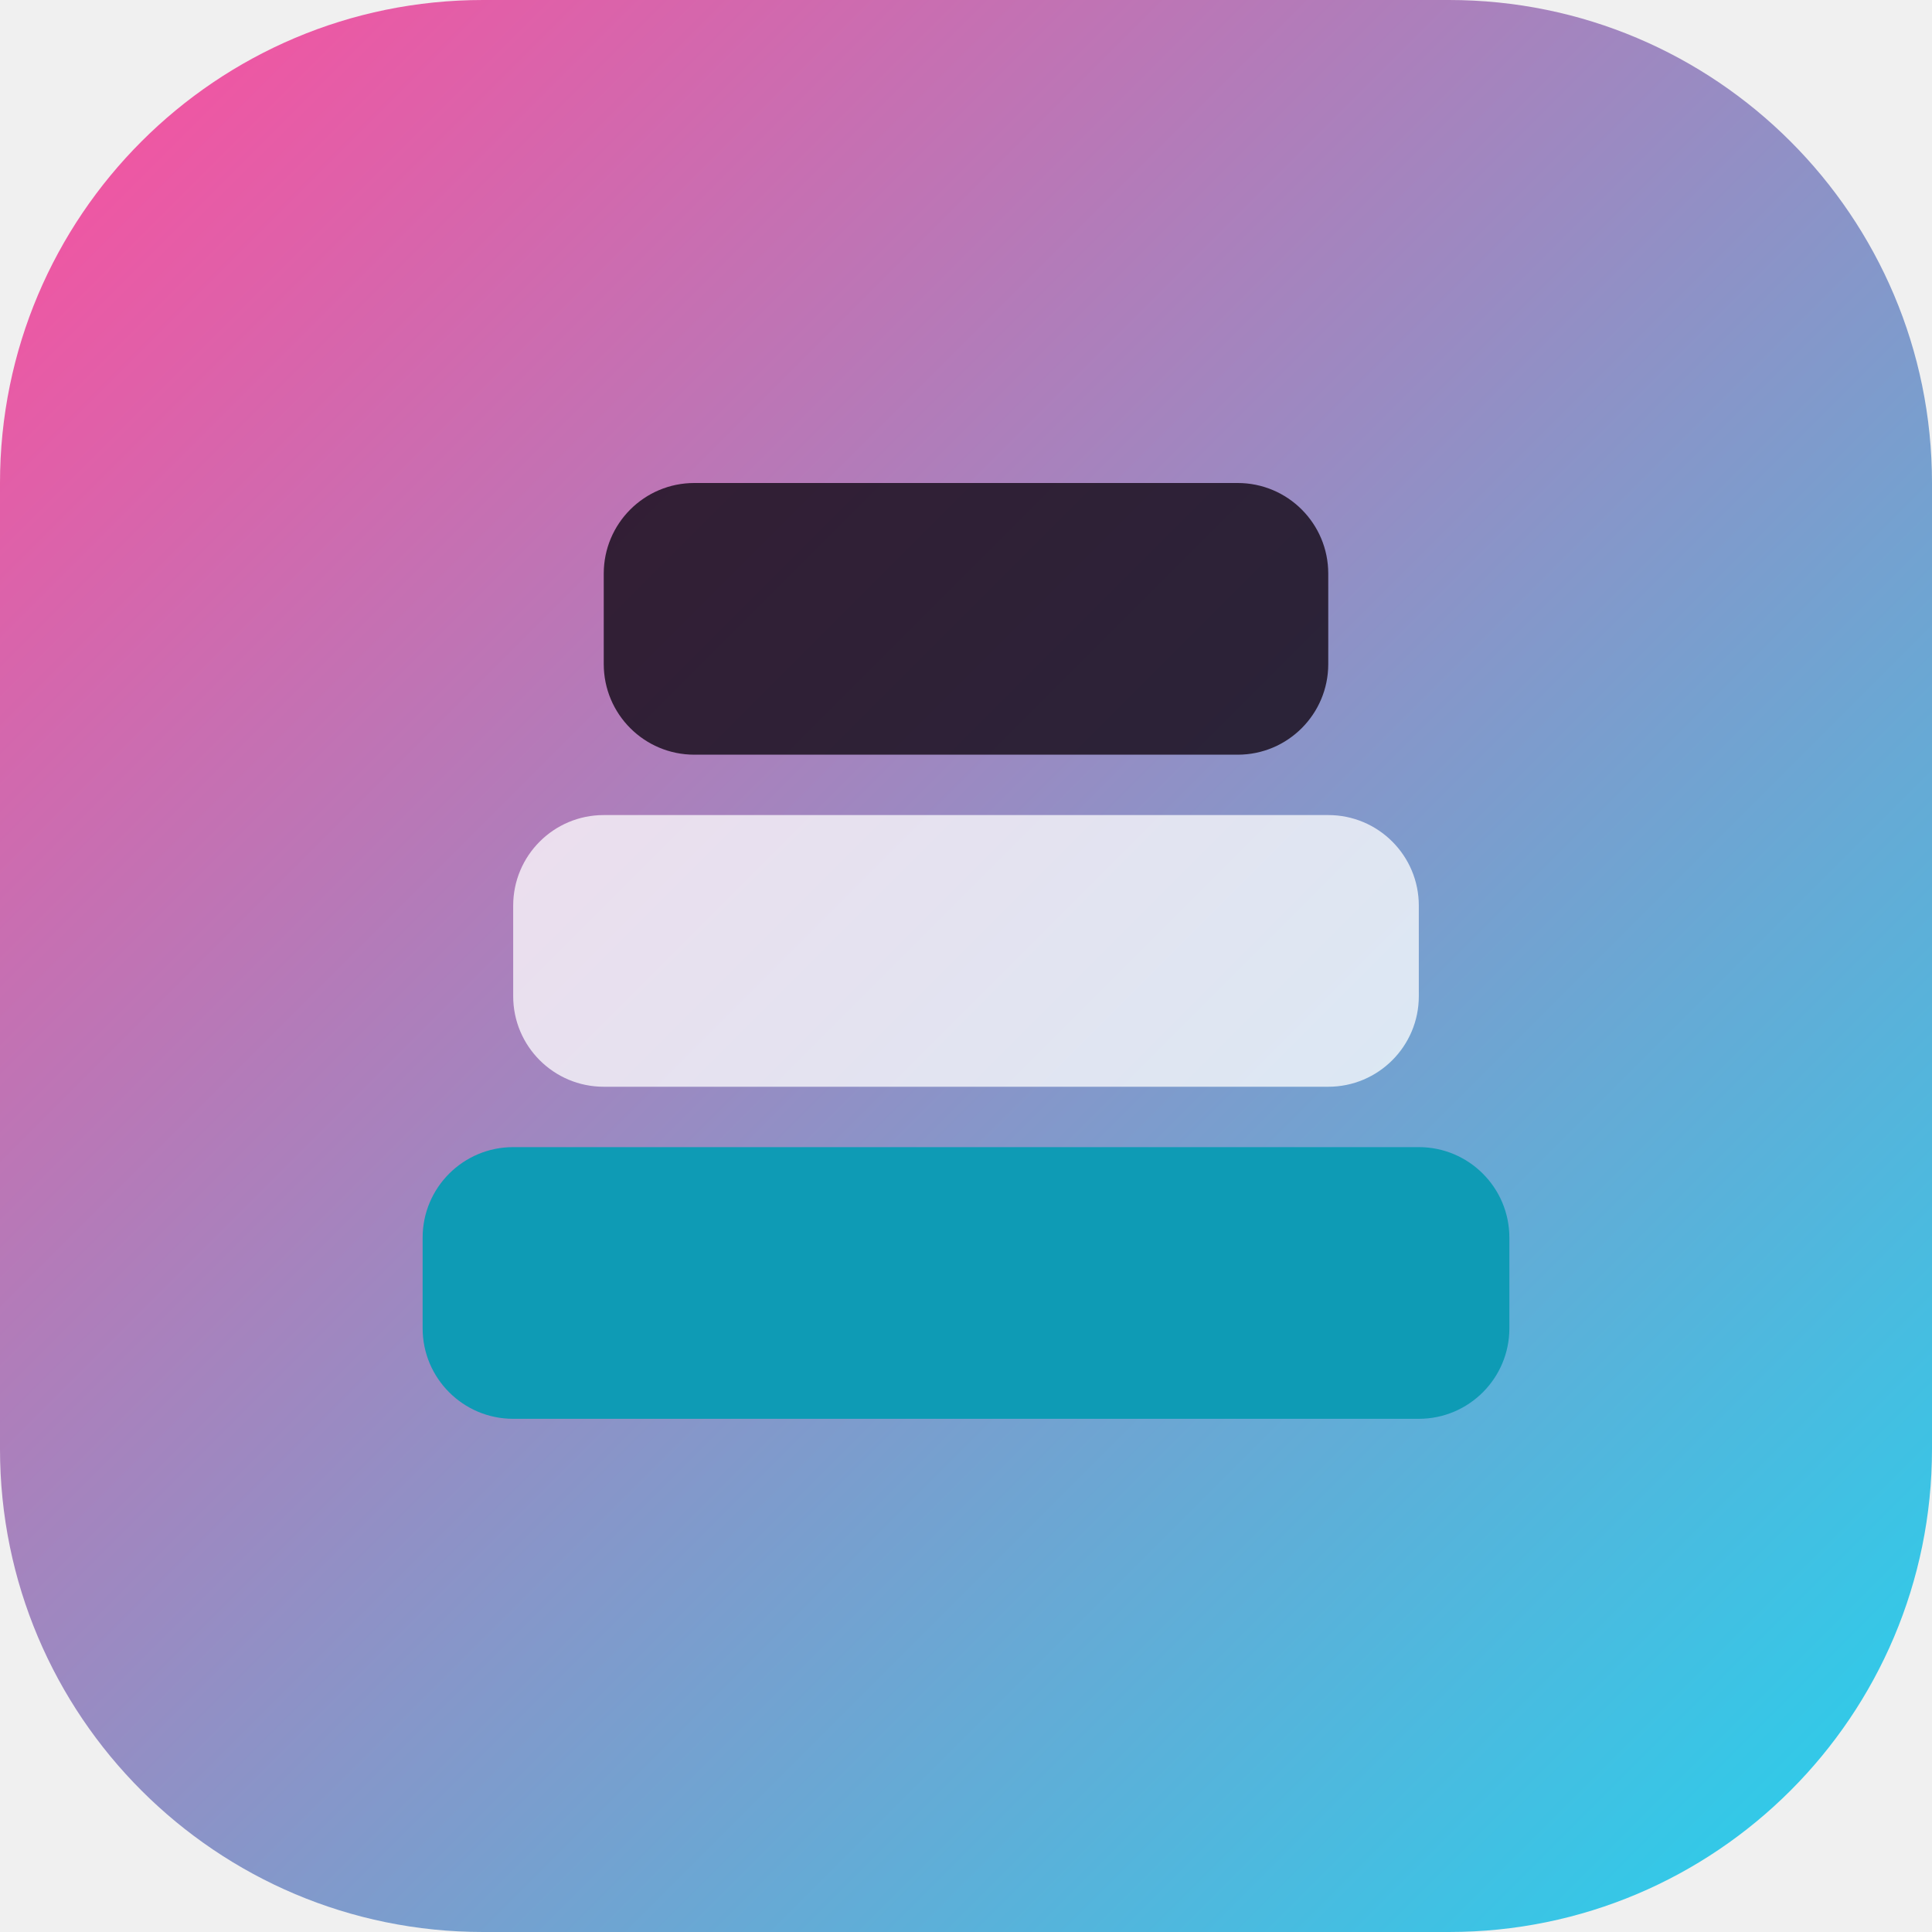
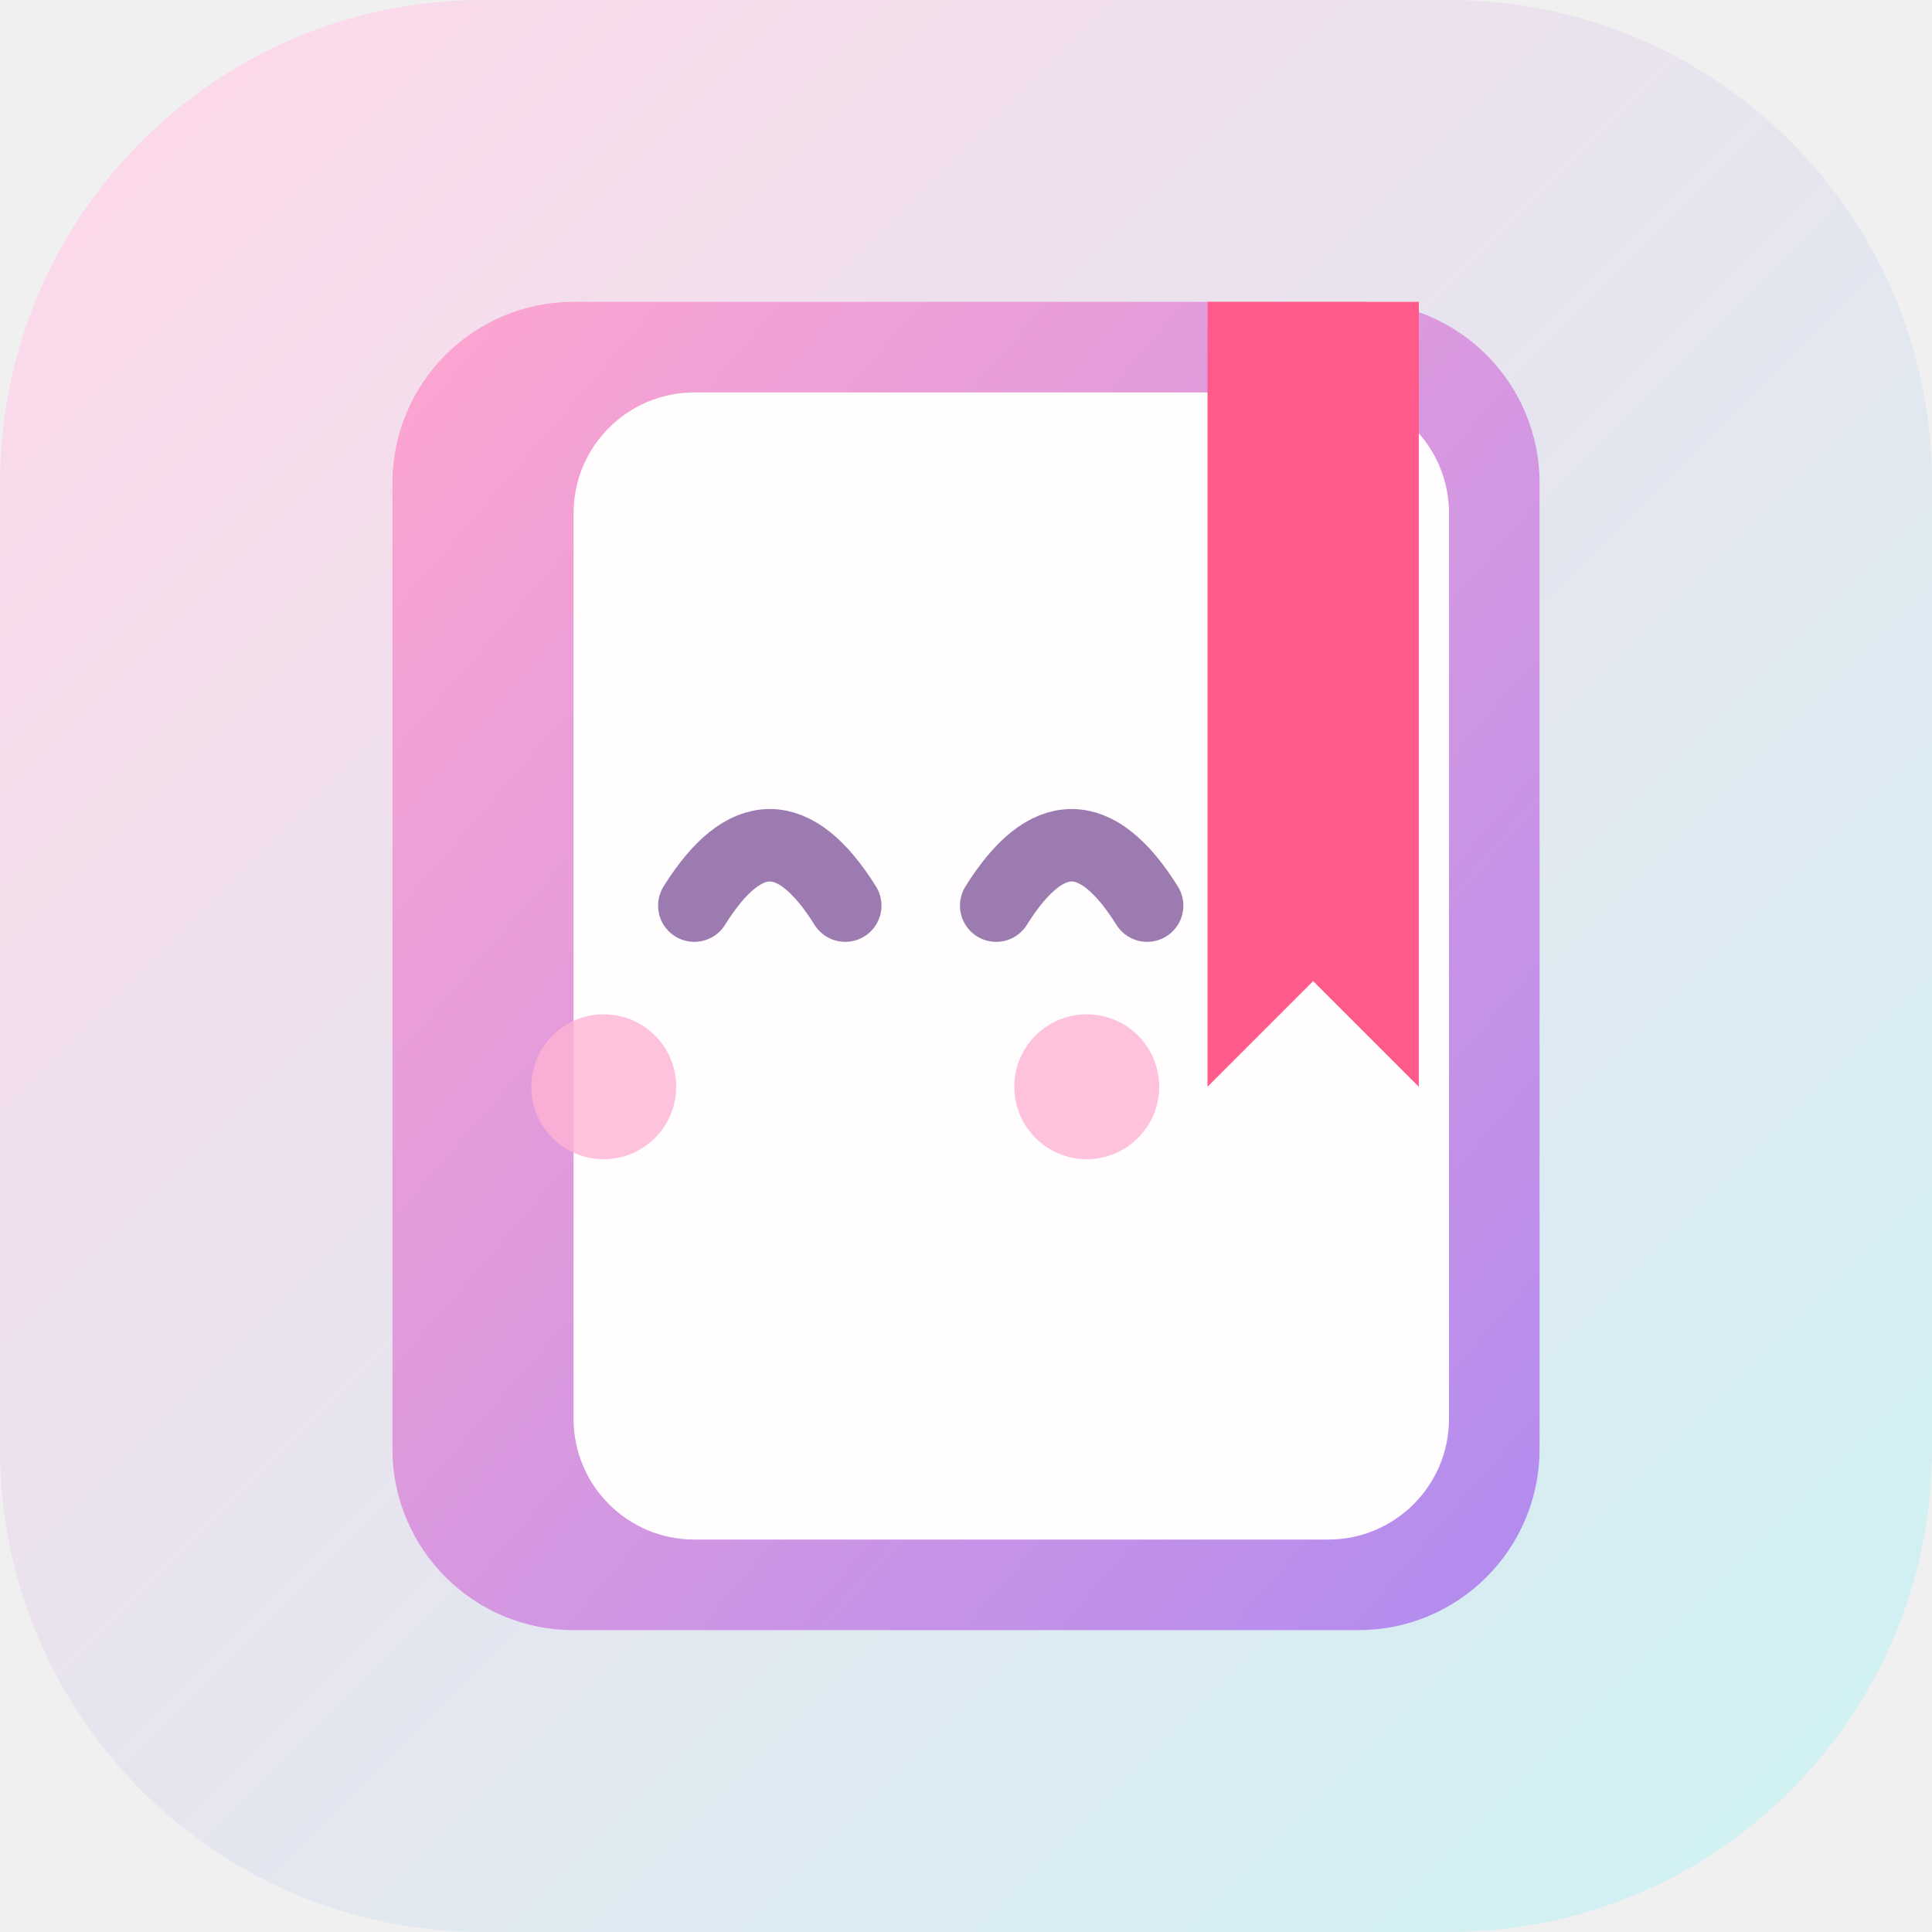
<svg xmlns="http://www.w3.org/2000/svg" width="64" height="64" viewBox="0 0 64 64" role="img" aria-label="Paperback Extension Repo">
  <defs>
    <linearGradient id="bg" x1="0" y1="0" x2="1" y2="1">
-       <stop offset="0" stop-color="#ff4d9d" />
-       <stop offset="1" stop-color="#22d3ee" />
+       <stop offset="0" stop-color="#ffd7ea" />
+       <stop offset="1" stop-color="#cdf3f4" />
+     </linearGradient>
+     <linearGradient id="cover" x1="0" y1="0" x2="1" y2="1">
+       <stop offset="0" stop-color="#ffa5cf" />
+       <stop offset="1" stop-color="#b08bf0" />
    </linearGradient>
  </defs>
  <rect x="0" y="0" width="64" height="64" rx="16" fill="url(#bg)" />
-   <rect x="14" y="38" width="36" height="9" rx="3" fill="#0e9bb5" />
-   <rect x="17" y="27" width="30" height="9" rx="3" fill="#ffffff" opacity="0.75" />
-   <rect x="20" y="16" width="24" height="9" rx="3" fill="#1a0f1e" opacity="0.85" />
+   <g transform="translate(32,32)">
+     <rect x="-19" y="-22" width="38" height="44" rx="6" fill="url(#cover)" />
+     <rect x="-13" y="-19" width="29" height="38" rx="4" fill="#fffdfe" />
+     <g stroke="#9c7bb0" stroke-width="2.4" stroke-linecap="round" fill="none">
+       <path d="M-9,-2 q2.5,-4 5,0" />
+       <path d="M1,-2 q2.5,-4 5,0" />
+     </g>
+     <circle cx="-12" cy="4" r="2.4" fill="#ffb3d4" opacity="0.8" />
+     <circle cx="4" cy="4" r="2.4" fill="#ffb3d4" opacity="0.8" />
+     <path d="M8,-22 h7 v26 l-3.5,-3.5 -3.5,3.5 z" fill="#ff5a8a" />
+   </g>
</svg>
